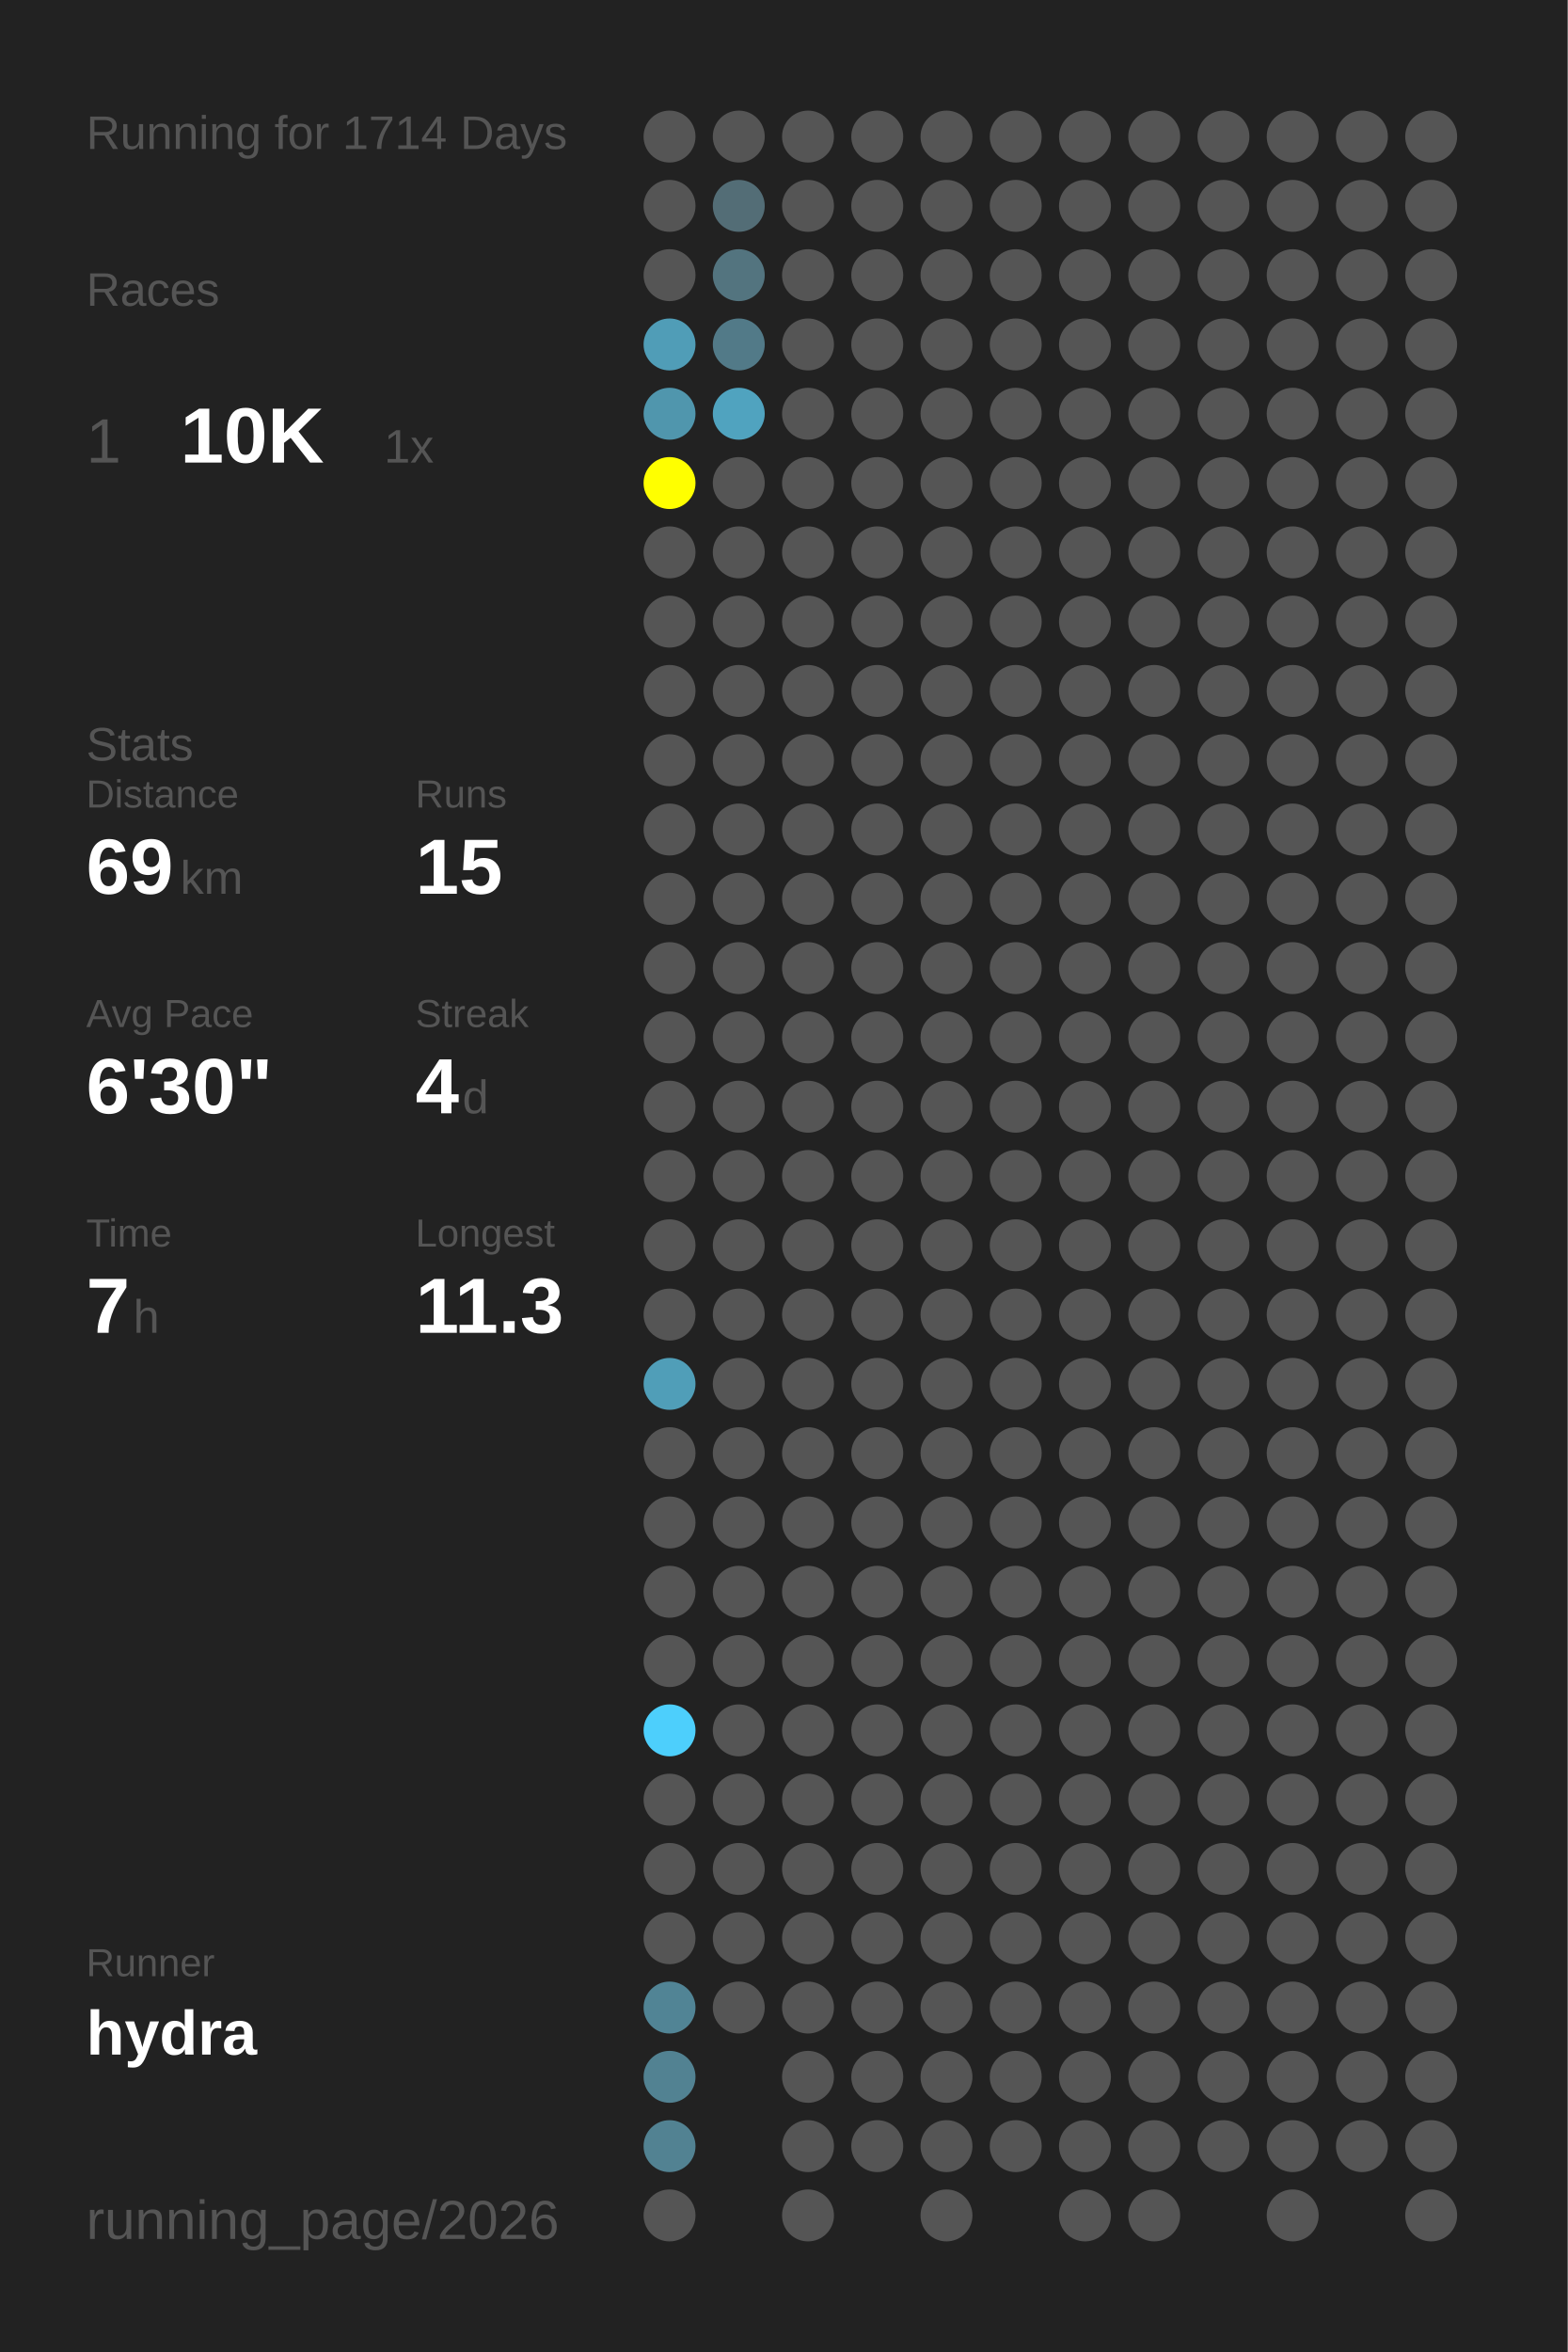
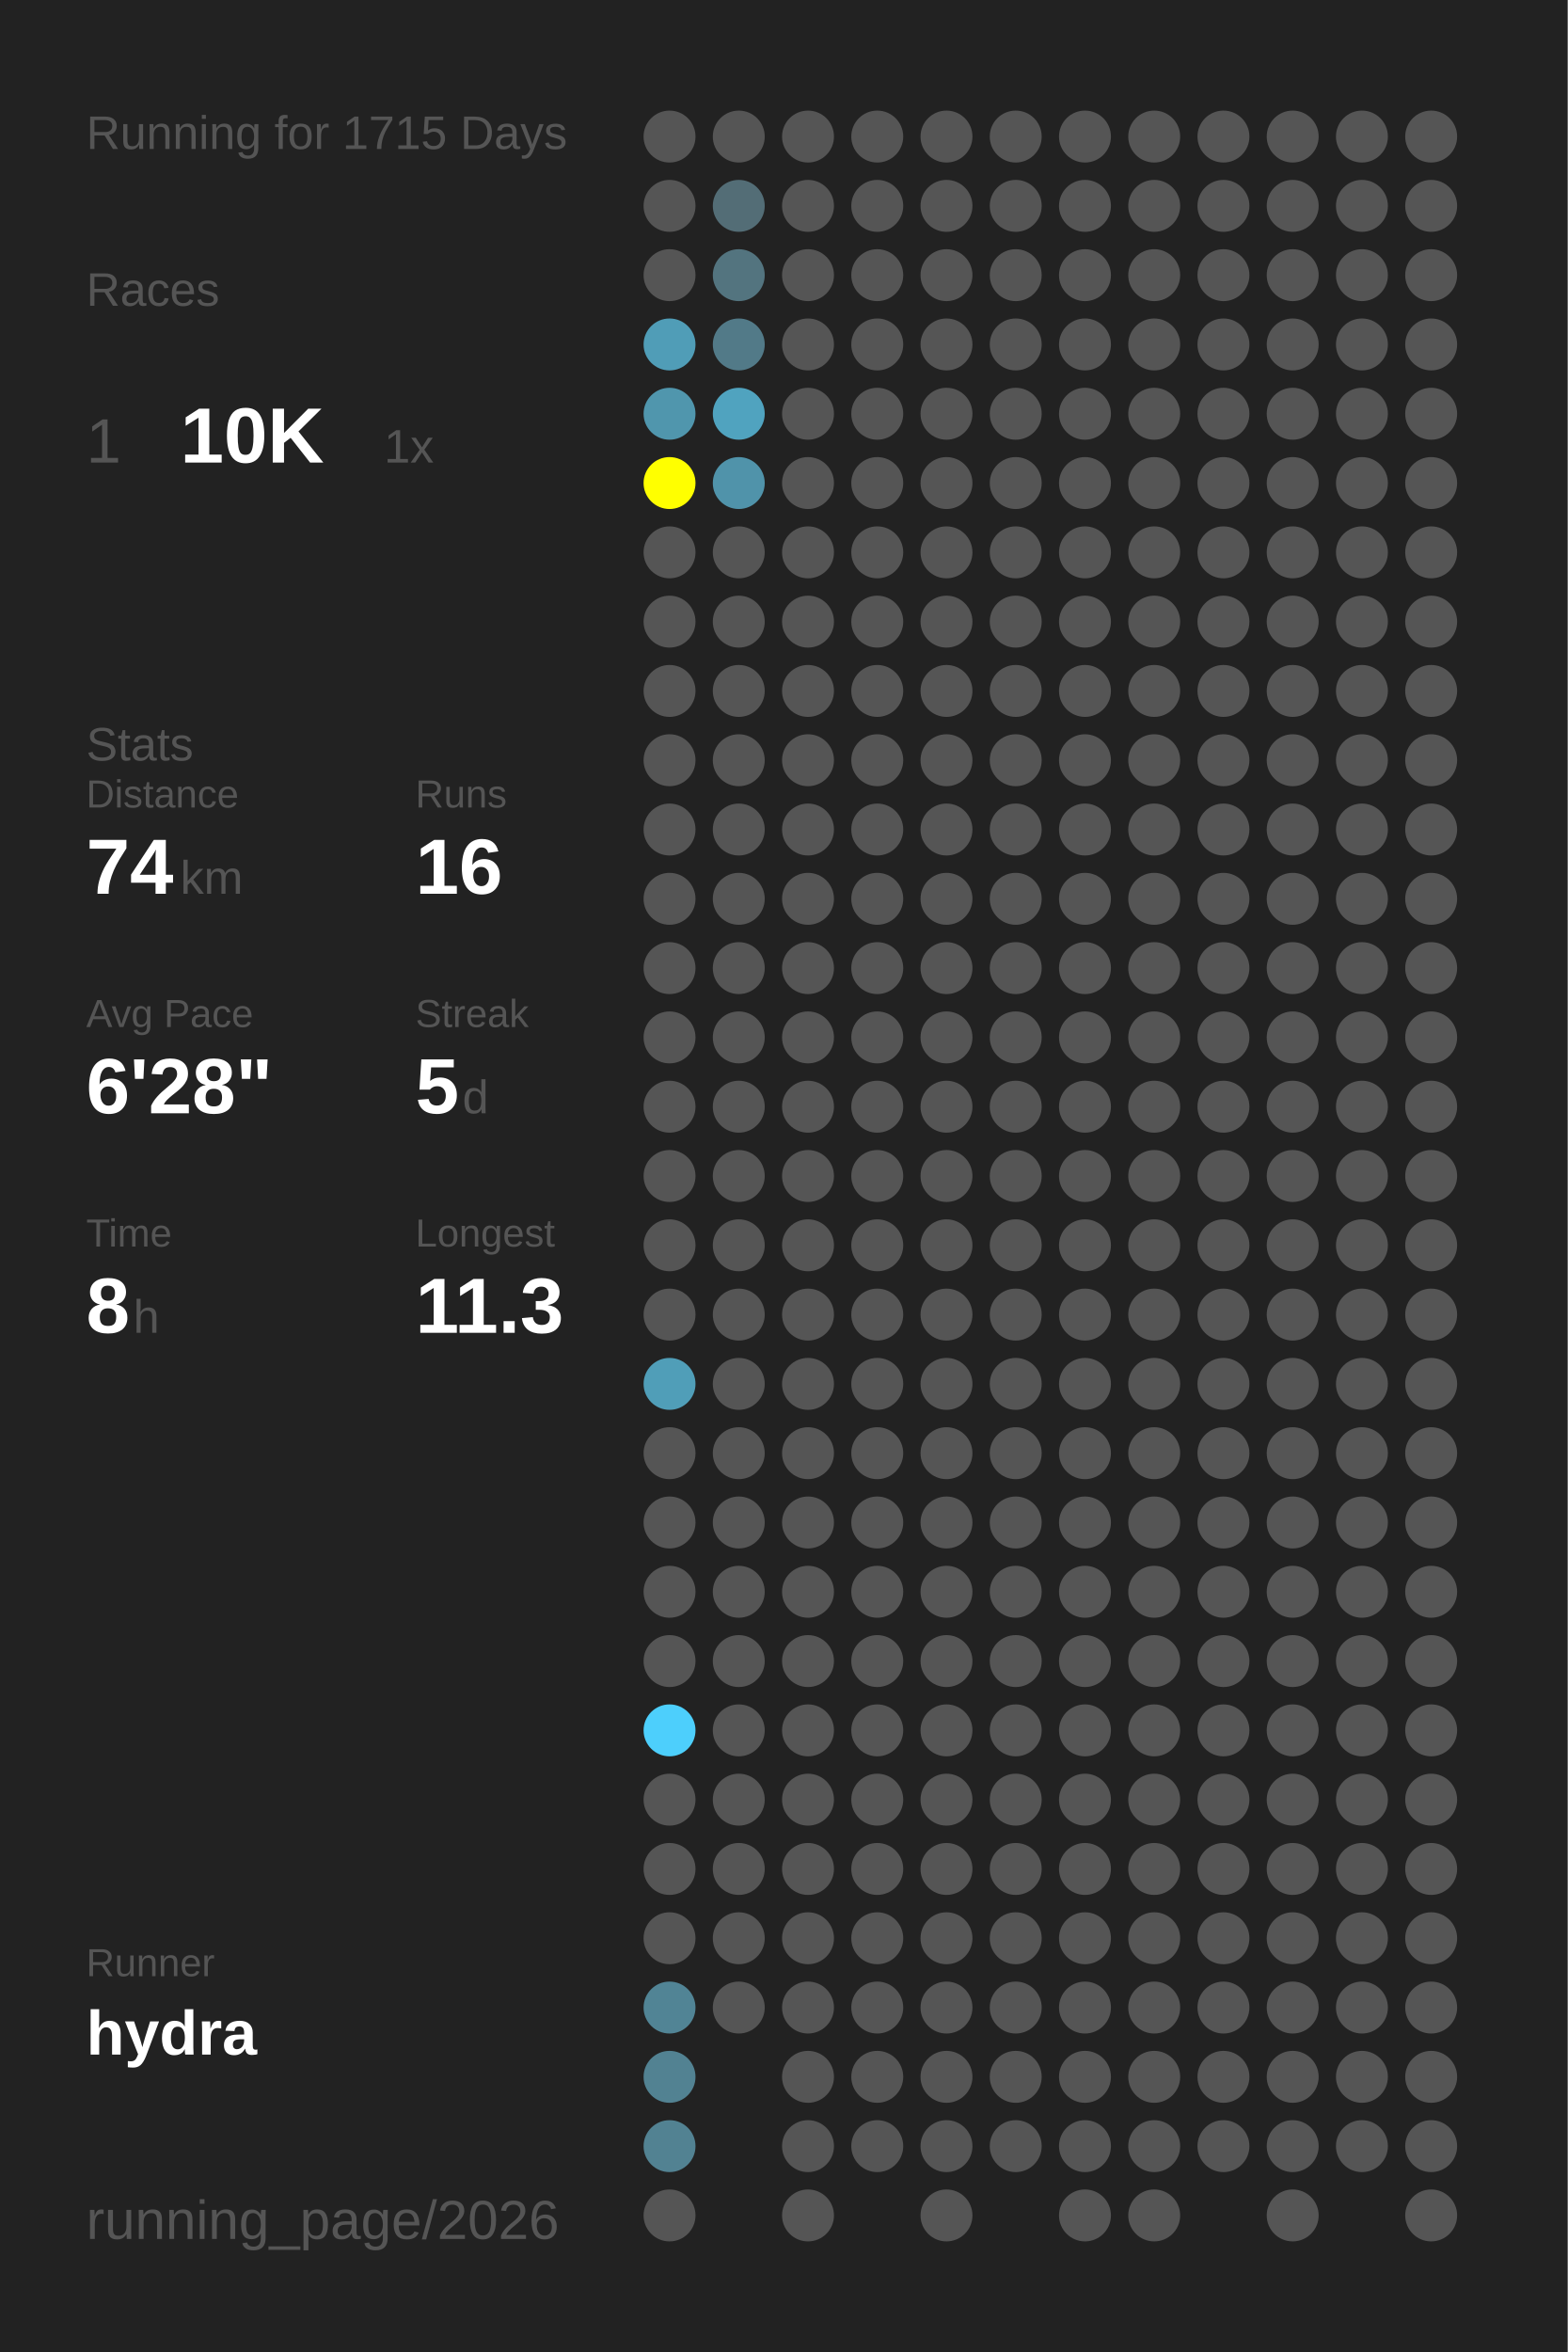
<svg xmlns="http://www.w3.org/2000/svg" baseProfile="full" height="300mm" version="1.1" viewBox="0,0,200,300" width="200mm">
  <defs />
  <rect fill="#222222" height="300" width="200" x="0" y="0" />
-   <text fill="#555555" style="font-size:6px; font-family:Arial;" x="11" y="19">Running for 1714 Days</text>
+   <text fill="#555555" style="font-size:6px; font-family:Arial;" x="11" y="19">Running for 1715 Days</text>
  <text fill="#555555" style="font-size:6px; font-family:Arial;" x="11" y="39">Races</text>
  <text fill="#555555" style="font-size:8px; font-family:Arial;" x="11" y="59">1</text>
  <text fill="#FFFFFF" style="font-size:10px; font-family:Arial; font-weight:bold;" x="23" y="59">10K</text>
  <text fill="#555555" style="font-size:6px; font-family:Arial;" x="49" y="59">1x</text>
  <text fill="#555555" style="font-size:6px; font-family:Arial;" x="11" y="97">Stats</text>
  <text fill="#555555" style="font-size:5px; font-family:Arial;" x="11" y="103">Distance</text>
-   <text fill="#FFFFFF" style="font-size:10px; font-family:Arial; font-weight:bold;" x="11" y="114">69</text>
+   <text fill="#FFFFFF" style="font-size:10px; font-family:Arial; font-weight:bold;" x="11" y="114">74</text>
  <text fill="#555555" style="font-size:6px; font-family:Arial;" x="23" y="114">km</text>
  <text fill="#555555" style="font-size:5px; font-family:Arial;" x="53" y="103">Runs</text>
-   <text fill="#FFFFFF" style="font-size:10px; font-family:Arial; font-weight:bold;" x="53" y="114">15</text>
+   <text fill="#FFFFFF" style="font-size:10px; font-family:Arial; font-weight:bold;" x="53" y="114">16</text>
  <text fill="#555555" style="font-size:5px; font-family:Arial;" x="11" y="131">Avg Pace</text>
-   <text fill="#FFFFFF" style="font-size:10px; font-family:Arial; font-weight:bold;" x="11" y="142">6'30"</text>
+   <text fill="#FFFFFF" style="font-size:10px; font-family:Arial; font-weight:bold;" x="11" y="142">6'28"</text>
  <text fill="#555555" style="font-size:5px; font-family:Arial;" x="53" y="131">Streak</text>
-   <text fill="#FFFFFF" style="font-size:10px; font-family:Arial; font-weight:bold;" x="53" y="142">4</text>
+   <text fill="#FFFFFF" style="font-size:10px; font-family:Arial; font-weight:bold;" x="53" y="142">5</text>
  <text fill="#555555" style="font-size:6px; font-family:Arial;" x="59" y="142">d</text>
  <text fill="#555555" style="font-size:5px; font-family:Arial;" x="11" y="159">Time</text>
-   <text fill="#FFFFFF" style="font-size:10px; font-family:Arial; font-weight:bold;" x="11" y="170">7</text>
+   <text fill="#FFFFFF" style="font-size:10px; font-family:Arial; font-weight:bold;" x="11" y="170">8</text>
  <text fill="#555555" style="font-size:6px; font-family:Arial;" x="17" y="170">h</text>
  <text fill="#555555" style="font-size:5px; font-family:Arial;" x="53" y="159">Longest</text>
  <text fill="#FFFFFF" style="font-size:10px; font-family:Arial; font-weight:bold;" x="53" y="170">11.3</text>
  <text fill="#555555" style="font-size:5px; font-family:Arial;" x="11" y="252.065">Runner</text>
  <text fill="#FFFFFF" style="font-size:8px; font-family:Arial; font-weight:bold;" x="11" y="262.065">hydra</text>
  <text fill="#555555" style="font-size:7px; font-family:Arial;" x="11" y="285.581">running_page/2026</text>
  <circle cx="85.417" cy="17.419" fill="#555555" r="3.312" />
  <circle cx="85.417" cy="26.258" fill="#555555" r="3.312" />
  <circle cx="85.417" cy="35.097" fill="#555555" r="3.312" />
  <circle cx="85.417" cy="43.935" fill="#509db7" r="3.312" />
  <circle cx="85.417" cy="52.774" fill="#5096ad" r="3.312" />
  <circle cx="85.417" cy="61.613" fill="#FFFF00" r="3.312" />
  <circle cx="85.417" cy="70.452" fill="#555555" r="3.312" />
  <circle cx="85.417" cy="79.29" fill="#555555" r="3.312" />
  <circle cx="85.417" cy="88.129" fill="#555555" r="3.312" />
  <circle cx="85.417" cy="96.968" fill="#555555" r="3.312" />
  <circle cx="85.417" cy="105.806" fill="#555555" r="3.312" />
  <circle cx="85.417" cy="114.645" fill="#555555" r="3.312" />
  <circle cx="85.417" cy="123.484" fill="#555555" r="3.312" />
  <circle cx="85.417" cy="132.323" fill="#555555" r="3.312" />
  <circle cx="85.417" cy="141.161" fill="#555555" r="3.312" />
  <circle cx="85.417" cy="150" fill="#555555" r="3.312" />
  <circle cx="85.417" cy="158.839" fill="#555555" r="3.312" />
  <circle cx="85.417" cy="167.677" fill="#555555" r="3.312" />
  <circle cx="85.417" cy="176.516" fill="#509eb8" r="3.312" />
  <circle cx="85.417" cy="185.355" fill="#555555" r="3.312" />
  <circle cx="85.417" cy="194.194" fill="#555555" r="3.312" />
  <circle cx="85.417" cy="203.032" fill="#555555" r="3.312" />
  <circle cx="85.417" cy="211.871" fill="#555555" r="3.312" />
  <circle cx="85.417" cy="220.71" fill="#4dcffc" r="3.312" />
  <circle cx="85.417" cy="229.548" fill="#555555" r="3.312" />
  <circle cx="85.417" cy="238.387" fill="#555555" r="3.312" />
  <circle cx="85.417" cy="247.226" fill="#555555" r="3.312" />
  <circle cx="85.417" cy="256.065" fill="#518495" r="3.312" />
  <circle cx="85.417" cy="264.903" fill="#528292" r="3.312" />
  <circle cx="85.417" cy="273.742" fill="#528292" r="3.312" />
  <circle cx="85.417" cy="282.581" fill="#555555" r="3.312" />
  <circle cx="94.25" cy="17.419" fill="#555555" r="3.312" />
  <circle cx="94.25" cy="26.258" fill="#536d76" r="3.312" />
  <circle cx="94.25" cy="35.097" fill="#53747f" r="3.312" />
  <circle cx="94.25" cy="43.935" fill="#527a88" r="3.312" />
  <circle cx="94.25" cy="52.774" fill="#50a3bf" r="3.312" />
-   <circle cx="94.25" cy="61.613" fill="#555555" r="3.312" />
+   <circle cx="94.25" cy="61.613" fill="#5093aa" r="3.312" />
  <circle cx="94.25" cy="70.452" fill="#555555" r="3.312" />
  <circle cx="94.25" cy="79.29" fill="#555555" r="3.312" />
  <circle cx="94.25" cy="88.129" fill="#555555" r="3.312" />
  <circle cx="94.25" cy="96.968" fill="#555555" r="3.312" />
  <circle cx="94.25" cy="105.806" fill="#555555" r="3.312" />
  <circle cx="94.25" cy="114.645" fill="#555555" r="3.312" />
  <circle cx="94.25" cy="123.484" fill="#555555" r="3.312" />
  <circle cx="94.25" cy="132.323" fill="#555555" r="3.312" />
  <circle cx="94.25" cy="141.161" fill="#555555" r="3.312" />
  <circle cx="94.25" cy="150" fill="#555555" r="3.312" />
  <circle cx="94.25" cy="158.839" fill="#555555" r="3.312" />
  <circle cx="94.25" cy="167.677" fill="#555555" r="3.312" />
  <circle cx="94.25" cy="176.516" fill="#555555" r="3.312" />
  <circle cx="94.25" cy="185.355" fill="#555555" r="3.312" />
  <circle cx="94.25" cy="194.194" fill="#555555" r="3.312" />
  <circle cx="94.25" cy="203.032" fill="#555555" r="3.312" />
  <circle cx="94.25" cy="211.871" fill="#555555" r="3.312" />
  <circle cx="94.25" cy="220.71" fill="#555555" r="3.312" />
  <circle cx="94.25" cy="229.548" fill="#555555" r="3.312" />
  <circle cx="94.25" cy="238.387" fill="#555555" r="3.312" />
  <circle cx="94.25" cy="247.226" fill="#555555" r="3.312" />
  <circle cx="94.25" cy="256.065" fill="#555555" r="3.312" />
  <circle cx="103.083" cy="17.419" fill="#555555" r="3.312" />
  <circle cx="103.083" cy="26.258" fill="#555555" r="3.312" />
  <circle cx="103.083" cy="35.097" fill="#555555" r="3.312" />
  <circle cx="103.083" cy="43.935" fill="#555555" r="3.312" />
  <circle cx="103.083" cy="52.774" fill="#555555" r="3.312" />
  <circle cx="103.083" cy="61.613" fill="#555555" r="3.312" />
  <circle cx="103.083" cy="70.452" fill="#555555" r="3.312" />
  <circle cx="103.083" cy="79.29" fill="#555555" r="3.312" />
  <circle cx="103.083" cy="88.129" fill="#555555" r="3.312" />
  <circle cx="103.083" cy="96.968" fill="#555555" r="3.312" />
  <circle cx="103.083" cy="105.806" fill="#555555" r="3.312" />
  <circle cx="103.083" cy="114.645" fill="#555555" r="3.312" />
  <circle cx="103.083" cy="123.484" fill="#555555" r="3.312" />
  <circle cx="103.083" cy="132.323" fill="#555555" r="3.312" />
  <circle cx="103.083" cy="141.161" fill="#555555" r="3.312" />
  <circle cx="103.083" cy="150" fill="#555555" r="3.312" />
  <circle cx="103.083" cy="158.839" fill="#555555" r="3.312" />
  <circle cx="103.083" cy="167.677" fill="#555555" r="3.312" />
  <circle cx="103.083" cy="176.516" fill="#555555" r="3.312" />
  <circle cx="103.083" cy="185.355" fill="#555555" r="3.312" />
  <circle cx="103.083" cy="194.194" fill="#555555" r="3.312" />
  <circle cx="103.083" cy="203.032" fill="#555555" r="3.312" />
  <circle cx="103.083" cy="211.871" fill="#555555" r="3.312" />
  <circle cx="103.083" cy="220.71" fill="#555555" r="3.312" />
  <circle cx="103.083" cy="229.548" fill="#555555" r="3.312" />
  <circle cx="103.083" cy="238.387" fill="#555555" r="3.312" />
  <circle cx="103.083" cy="247.226" fill="#555555" r="3.312" />
  <circle cx="103.083" cy="256.065" fill="#555555" r="3.312" />
  <circle cx="103.083" cy="264.903" fill="#555555" r="3.312" />
  <circle cx="103.083" cy="273.742" fill="#555555" r="3.312" />
  <circle cx="103.083" cy="282.581" fill="#555555" r="3.312" />
  <circle cx="111.917" cy="17.419" fill="#555555" r="3.312" />
  <circle cx="111.917" cy="26.258" fill="#555555" r="3.312" />
  <circle cx="111.917" cy="35.097" fill="#555555" r="3.312" />
  <circle cx="111.917" cy="43.935" fill="#555555" r="3.312" />
  <circle cx="111.917" cy="52.774" fill="#555555" r="3.312" />
  <circle cx="111.917" cy="61.613" fill="#555555" r="3.312" />
  <circle cx="111.917" cy="70.452" fill="#555555" r="3.312" />
  <circle cx="111.917" cy="79.29" fill="#555555" r="3.312" />
  <circle cx="111.917" cy="88.129" fill="#555555" r="3.312" />
  <circle cx="111.917" cy="96.968" fill="#555555" r="3.312" />
  <circle cx="111.917" cy="105.806" fill="#555555" r="3.312" />
  <circle cx="111.917" cy="114.645" fill="#555555" r="3.312" />
  <circle cx="111.917" cy="123.484" fill="#555555" r="3.312" />
  <circle cx="111.917" cy="132.323" fill="#555555" r="3.312" />
  <circle cx="111.917" cy="141.161" fill="#555555" r="3.312" />
  <circle cx="111.917" cy="150" fill="#555555" r="3.312" />
  <circle cx="111.917" cy="158.839" fill="#555555" r="3.312" />
  <circle cx="111.917" cy="167.677" fill="#555555" r="3.312" />
  <circle cx="111.917" cy="176.516" fill="#555555" r="3.312" />
  <circle cx="111.917" cy="185.355" fill="#555555" r="3.312" />
  <circle cx="111.917" cy="194.194" fill="#555555" r="3.312" />
  <circle cx="111.917" cy="203.032" fill="#555555" r="3.312" />
  <circle cx="111.917" cy="211.871" fill="#555555" r="3.312" />
  <circle cx="111.917" cy="220.71" fill="#555555" r="3.312" />
  <circle cx="111.917" cy="229.548" fill="#555555" r="3.312" />
  <circle cx="111.917" cy="238.387" fill="#555555" r="3.312" />
  <circle cx="111.917" cy="247.226" fill="#555555" r="3.312" />
  <circle cx="111.917" cy="256.065" fill="#555555" r="3.312" />
  <circle cx="111.917" cy="264.903" fill="#555555" r="3.312" />
  <circle cx="111.917" cy="273.742" fill="#555555" r="3.312" />
  <circle cx="120.75" cy="17.419" fill="#555555" r="3.312" />
  <circle cx="120.75" cy="26.258" fill="#555555" r="3.312" />
  <circle cx="120.75" cy="35.097" fill="#555555" r="3.312" />
  <circle cx="120.75" cy="43.935" fill="#555555" r="3.312" />
  <circle cx="120.75" cy="52.774" fill="#555555" r="3.312" />
  <circle cx="120.75" cy="61.613" fill="#555555" r="3.312" />
  <circle cx="120.75" cy="70.452" fill="#555555" r="3.312" />
  <circle cx="120.75" cy="79.29" fill="#555555" r="3.312" />
  <circle cx="120.75" cy="88.129" fill="#555555" r="3.312" />
  <circle cx="120.75" cy="96.968" fill="#555555" r="3.312" />
  <circle cx="120.75" cy="105.806" fill="#555555" r="3.312" />
  <circle cx="120.75" cy="114.645" fill="#555555" r="3.312" />
  <circle cx="120.75" cy="123.484" fill="#555555" r="3.312" />
  <circle cx="120.75" cy="132.323" fill="#555555" r="3.312" />
  <circle cx="120.75" cy="141.161" fill="#555555" r="3.312" />
  <circle cx="120.75" cy="150" fill="#555555" r="3.312" />
  <circle cx="120.75" cy="158.839" fill="#555555" r="3.312" />
  <circle cx="120.75" cy="167.677" fill="#555555" r="3.312" />
  <circle cx="120.75" cy="176.516" fill="#555555" r="3.312" />
  <circle cx="120.75" cy="185.355" fill="#555555" r="3.312" />
  <circle cx="120.75" cy="194.194" fill="#555555" r="3.312" />
  <circle cx="120.75" cy="203.032" fill="#555555" r="3.312" />
  <circle cx="120.75" cy="211.871" fill="#555555" r="3.312" />
  <circle cx="120.75" cy="220.71" fill="#555555" r="3.312" />
  <circle cx="120.75" cy="229.548" fill="#555555" r="3.312" />
  <circle cx="120.75" cy="238.387" fill="#555555" r="3.312" />
  <circle cx="120.75" cy="247.226" fill="#555555" r="3.312" />
  <circle cx="120.75" cy="256.065" fill="#555555" r="3.312" />
  <circle cx="120.75" cy="264.903" fill="#555555" r="3.312" />
  <circle cx="120.75" cy="273.742" fill="#555555" r="3.312" />
  <circle cx="120.75" cy="282.581" fill="#555555" r="3.312" />
  <circle cx="129.583" cy="17.419" fill="#555555" r="3.312" />
  <circle cx="129.583" cy="26.258" fill="#555555" r="3.312" />
  <circle cx="129.583" cy="35.097" fill="#555555" r="3.312" />
  <circle cx="129.583" cy="43.935" fill="#555555" r="3.312" />
  <circle cx="129.583" cy="52.774" fill="#555555" r="3.312" />
  <circle cx="129.583" cy="61.613" fill="#555555" r="3.312" />
  <circle cx="129.583" cy="70.452" fill="#555555" r="3.312" />
  <circle cx="129.583" cy="79.29" fill="#555555" r="3.312" />
  <circle cx="129.583" cy="88.129" fill="#555555" r="3.312" />
  <circle cx="129.583" cy="96.968" fill="#555555" r="3.312" />
  <circle cx="129.583" cy="105.806" fill="#555555" r="3.312" />
  <circle cx="129.583" cy="114.645" fill="#555555" r="3.312" />
  <circle cx="129.583" cy="123.484" fill="#555555" r="3.312" />
  <circle cx="129.583" cy="132.323" fill="#555555" r="3.312" />
  <circle cx="129.583" cy="141.161" fill="#555555" r="3.312" />
  <circle cx="129.583" cy="150" fill="#555555" r="3.312" />
  <circle cx="129.583" cy="158.839" fill="#555555" r="3.312" />
  <circle cx="129.583" cy="167.677" fill="#555555" r="3.312" />
  <circle cx="129.583" cy="176.516" fill="#555555" r="3.312" />
  <circle cx="129.583" cy="185.355" fill="#555555" r="3.312" />
  <circle cx="129.583" cy="194.194" fill="#555555" r="3.312" />
  <circle cx="129.583" cy="203.032" fill="#555555" r="3.312" />
  <circle cx="129.583" cy="211.871" fill="#555555" r="3.312" />
  <circle cx="129.583" cy="220.71" fill="#555555" r="3.312" />
  <circle cx="129.583" cy="229.548" fill="#555555" r="3.312" />
  <circle cx="129.583" cy="238.387" fill="#555555" r="3.312" />
  <circle cx="129.583" cy="247.226" fill="#555555" r="3.312" />
  <circle cx="129.583" cy="256.065" fill="#555555" r="3.312" />
  <circle cx="129.583" cy="264.903" fill="#555555" r="3.312" />
  <circle cx="129.583" cy="273.742" fill="#555555" r="3.312" />
  <circle cx="138.417" cy="17.419" fill="#555555" r="3.312" />
  <circle cx="138.417" cy="26.258" fill="#555555" r="3.312" />
  <circle cx="138.417" cy="35.097" fill="#555555" r="3.312" />
  <circle cx="138.417" cy="43.935" fill="#555555" r="3.312" />
  <circle cx="138.417" cy="52.774" fill="#555555" r="3.312" />
  <circle cx="138.417" cy="61.613" fill="#555555" r="3.312" />
  <circle cx="138.417" cy="70.452" fill="#555555" r="3.312" />
  <circle cx="138.417" cy="79.29" fill="#555555" r="3.312" />
  <circle cx="138.417" cy="88.129" fill="#555555" r="3.312" />
  <circle cx="138.417" cy="96.968" fill="#555555" r="3.312" />
  <circle cx="138.417" cy="105.806" fill="#555555" r="3.312" />
  <circle cx="138.417" cy="114.645" fill="#555555" r="3.312" />
  <circle cx="138.417" cy="123.484" fill="#555555" r="3.312" />
  <circle cx="138.417" cy="132.323" fill="#555555" r="3.312" />
  <circle cx="138.417" cy="141.161" fill="#555555" r="3.312" />
  <circle cx="138.417" cy="150" fill="#555555" r="3.312" />
  <circle cx="138.417" cy="158.839" fill="#555555" r="3.312" />
  <circle cx="138.417" cy="167.677" fill="#555555" r="3.312" />
  <circle cx="138.417" cy="176.516" fill="#555555" r="3.312" />
  <circle cx="138.417" cy="185.355" fill="#555555" r="3.312" />
  <circle cx="138.417" cy="194.194" fill="#555555" r="3.312" />
  <circle cx="138.417" cy="203.032" fill="#555555" r="3.312" />
  <circle cx="138.417" cy="211.871" fill="#555555" r="3.312" />
  <circle cx="138.417" cy="220.71" fill="#555555" r="3.312" />
  <circle cx="138.417" cy="229.548" fill="#555555" r="3.312" />
  <circle cx="138.417" cy="238.387" fill="#555555" r="3.312" />
  <circle cx="138.417" cy="247.226" fill="#555555" r="3.312" />
  <circle cx="138.417" cy="256.065" fill="#555555" r="3.312" />
  <circle cx="138.417" cy="264.903" fill="#555555" r="3.312" />
  <circle cx="138.417" cy="273.742" fill="#555555" r="3.312" />
  <circle cx="138.417" cy="282.581" fill="#555555" r="3.312" />
  <circle cx="147.25" cy="17.419" fill="#555555" r="3.312" />
  <circle cx="147.25" cy="26.258" fill="#555555" r="3.312" />
  <circle cx="147.25" cy="35.097" fill="#555555" r="3.312" />
  <circle cx="147.25" cy="43.935" fill="#555555" r="3.312" />
  <circle cx="147.25" cy="52.774" fill="#555555" r="3.312" />
  <circle cx="147.25" cy="61.613" fill="#555555" r="3.312" />
  <circle cx="147.25" cy="70.452" fill="#555555" r="3.312" />
  <circle cx="147.25" cy="79.29" fill="#555555" r="3.312" />
  <circle cx="147.25" cy="88.129" fill="#555555" r="3.312" />
  <circle cx="147.25" cy="96.968" fill="#555555" r="3.312" />
  <circle cx="147.25" cy="105.806" fill="#555555" r="3.312" />
  <circle cx="147.25" cy="114.645" fill="#555555" r="3.312" />
  <circle cx="147.25" cy="123.484" fill="#555555" r="3.312" />
  <circle cx="147.25" cy="132.323" fill="#555555" r="3.312" />
  <circle cx="147.25" cy="141.161" fill="#555555" r="3.312" />
  <circle cx="147.25" cy="150" fill="#555555" r="3.312" />
  <circle cx="147.25" cy="158.839" fill="#555555" r="3.312" />
  <circle cx="147.25" cy="167.677" fill="#555555" r="3.312" />
  <circle cx="147.25" cy="176.516" fill="#555555" r="3.312" />
  <circle cx="147.25" cy="185.355" fill="#555555" r="3.312" />
  <circle cx="147.25" cy="194.194" fill="#555555" r="3.312" />
  <circle cx="147.25" cy="203.032" fill="#555555" r="3.312" />
  <circle cx="147.25" cy="211.871" fill="#555555" r="3.312" />
  <circle cx="147.25" cy="220.71" fill="#555555" r="3.312" />
  <circle cx="147.25" cy="229.548" fill="#555555" r="3.312" />
  <circle cx="147.25" cy="238.387" fill="#555555" r="3.312" />
  <circle cx="147.25" cy="247.226" fill="#555555" r="3.312" />
  <circle cx="147.25" cy="256.065" fill="#555555" r="3.312" />
  <circle cx="147.25" cy="264.903" fill="#555555" r="3.312" />
  <circle cx="147.25" cy="273.742" fill="#555555" r="3.312" />
  <circle cx="147.25" cy="282.581" fill="#555555" r="3.312" />
  <circle cx="156.083" cy="17.419" fill="#555555" r="3.312" />
  <circle cx="156.083" cy="26.258" fill="#555555" r="3.312" />
  <circle cx="156.083" cy="35.097" fill="#555555" r="3.312" />
  <circle cx="156.083" cy="43.935" fill="#555555" r="3.312" />
  <circle cx="156.083" cy="52.774" fill="#555555" r="3.312" />
  <circle cx="156.083" cy="61.613" fill="#555555" r="3.312" />
  <circle cx="156.083" cy="70.452" fill="#555555" r="3.312" />
  <circle cx="156.083" cy="79.29" fill="#555555" r="3.312" />
  <circle cx="156.083" cy="88.129" fill="#555555" r="3.312" />
  <circle cx="156.083" cy="96.968" fill="#555555" r="3.312" />
  <circle cx="156.083" cy="105.806" fill="#555555" r="3.312" />
  <circle cx="156.083" cy="114.645" fill="#555555" r="3.312" />
  <circle cx="156.083" cy="123.484" fill="#555555" r="3.312" />
  <circle cx="156.083" cy="132.323" fill="#555555" r="3.312" />
  <circle cx="156.083" cy="141.161" fill="#555555" r="3.312" />
  <circle cx="156.083" cy="150" fill="#555555" r="3.312" />
  <circle cx="156.083" cy="158.839" fill="#555555" r="3.312" />
  <circle cx="156.083" cy="167.677" fill="#555555" r="3.312" />
  <circle cx="156.083" cy="176.516" fill="#555555" r="3.312" />
  <circle cx="156.083" cy="185.355" fill="#555555" r="3.312" />
  <circle cx="156.083" cy="194.194" fill="#555555" r="3.312" />
  <circle cx="156.083" cy="203.032" fill="#555555" r="3.312" />
  <circle cx="156.083" cy="211.871" fill="#555555" r="3.312" />
  <circle cx="156.083" cy="220.71" fill="#555555" r="3.312" />
  <circle cx="156.083" cy="229.548" fill="#555555" r="3.312" />
  <circle cx="156.083" cy="238.387" fill="#555555" r="3.312" />
  <circle cx="156.083" cy="247.226" fill="#555555" r="3.312" />
  <circle cx="156.083" cy="256.065" fill="#555555" r="3.312" />
  <circle cx="156.083" cy="264.903" fill="#555555" r="3.312" />
  <circle cx="156.083" cy="273.742" fill="#555555" r="3.312" />
  <circle cx="164.917" cy="17.419" fill="#555555" r="3.312" />
  <circle cx="164.917" cy="26.258" fill="#555555" r="3.312" />
  <circle cx="164.917" cy="35.097" fill="#555555" r="3.312" />
  <circle cx="164.917" cy="43.935" fill="#555555" r="3.312" />
  <circle cx="164.917" cy="52.774" fill="#555555" r="3.312" />
  <circle cx="164.917" cy="61.613" fill="#555555" r="3.312" />
  <circle cx="164.917" cy="70.452" fill="#555555" r="3.312" />
  <circle cx="164.917" cy="79.29" fill="#555555" r="3.312" />
  <circle cx="164.917" cy="88.129" fill="#555555" r="3.312" />
  <circle cx="164.917" cy="96.968" fill="#555555" r="3.312" />
  <circle cx="164.917" cy="105.806" fill="#555555" r="3.312" />
  <circle cx="164.917" cy="114.645" fill="#555555" r="3.312" />
  <circle cx="164.917" cy="123.484" fill="#555555" r="3.312" />
  <circle cx="164.917" cy="132.323" fill="#555555" r="3.312" />
  <circle cx="164.917" cy="141.161" fill="#555555" r="3.312" />
  <circle cx="164.917" cy="150" fill="#555555" r="3.312" />
  <circle cx="164.917" cy="158.839" fill="#555555" r="3.312" />
  <circle cx="164.917" cy="167.677" fill="#555555" r="3.312" />
  <circle cx="164.917" cy="176.516" fill="#555555" r="3.312" />
  <circle cx="164.917" cy="185.355" fill="#555555" r="3.312" />
  <circle cx="164.917" cy="194.194" fill="#555555" r="3.312" />
  <circle cx="164.917" cy="203.032" fill="#555555" r="3.312" />
  <circle cx="164.917" cy="211.871" fill="#555555" r="3.312" />
  <circle cx="164.917" cy="220.71" fill="#555555" r="3.312" />
  <circle cx="164.917" cy="229.548" fill="#555555" r="3.312" />
  <circle cx="164.917" cy="238.387" fill="#555555" r="3.312" />
  <circle cx="164.917" cy="247.226" fill="#555555" r="3.312" />
  <circle cx="164.917" cy="256.065" fill="#555555" r="3.312" />
  <circle cx="164.917" cy="264.903" fill="#555555" r="3.312" />
  <circle cx="164.917" cy="273.742" fill="#555555" r="3.312" />
  <circle cx="164.917" cy="282.581" fill="#555555" r="3.312" />
  <circle cx="173.75" cy="17.419" fill="#555555" r="3.312" />
  <circle cx="173.75" cy="26.258" fill="#555555" r="3.312" />
  <circle cx="173.75" cy="35.097" fill="#555555" r="3.312" />
  <circle cx="173.75" cy="43.935" fill="#555555" r="3.312" />
  <circle cx="173.75" cy="52.774" fill="#555555" r="3.312" />
  <circle cx="173.75" cy="61.613" fill="#555555" r="3.312" />
  <circle cx="173.75" cy="70.452" fill="#555555" r="3.312" />
  <circle cx="173.75" cy="79.29" fill="#555555" r="3.312" />
  <circle cx="173.75" cy="88.129" fill="#555555" r="3.312" />
  <circle cx="173.75" cy="96.968" fill="#555555" r="3.312" />
  <circle cx="173.75" cy="105.806" fill="#555555" r="3.312" />
  <circle cx="173.75" cy="114.645" fill="#555555" r="3.312" />
  <circle cx="173.75" cy="123.484" fill="#555555" r="3.312" />
  <circle cx="173.75" cy="132.323" fill="#555555" r="3.312" />
  <circle cx="173.75" cy="141.161" fill="#555555" r="3.312" />
  <circle cx="173.75" cy="150" fill="#555555" r="3.312" />
  <circle cx="173.75" cy="158.839" fill="#555555" r="3.312" />
  <circle cx="173.75" cy="167.677" fill="#555555" r="3.312" />
  <circle cx="173.75" cy="176.516" fill="#555555" r="3.312" />
  <circle cx="173.75" cy="185.355" fill="#555555" r="3.312" />
  <circle cx="173.75" cy="194.194" fill="#555555" r="3.312" />
  <circle cx="173.75" cy="203.032" fill="#555555" r="3.312" />
  <circle cx="173.75" cy="211.871" fill="#555555" r="3.312" />
  <circle cx="173.75" cy="220.71" fill="#555555" r="3.312" />
  <circle cx="173.75" cy="229.548" fill="#555555" r="3.312" />
  <circle cx="173.75" cy="238.387" fill="#555555" r="3.312" />
  <circle cx="173.75" cy="247.226" fill="#555555" r="3.312" />
  <circle cx="173.75" cy="256.065" fill="#555555" r="3.312" />
  <circle cx="173.75" cy="264.903" fill="#555555" r="3.312" />
  <circle cx="173.75" cy="273.742" fill="#555555" r="3.312" />
  <circle cx="182.583" cy="17.419" fill="#555555" r="3.312" />
  <circle cx="182.583" cy="26.258" fill="#555555" r="3.312" />
  <circle cx="182.583" cy="35.097" fill="#555555" r="3.312" />
  <circle cx="182.583" cy="43.935" fill="#555555" r="3.312" />
  <circle cx="182.583" cy="52.774" fill="#555555" r="3.312" />
  <circle cx="182.583" cy="61.613" fill="#555555" r="3.312" />
  <circle cx="182.583" cy="70.452" fill="#555555" r="3.312" />
  <circle cx="182.583" cy="79.29" fill="#555555" r="3.312" />
  <circle cx="182.583" cy="88.129" fill="#555555" r="3.312" />
  <circle cx="182.583" cy="96.968" fill="#555555" r="3.312" />
  <circle cx="182.583" cy="105.806" fill="#555555" r="3.312" />
  <circle cx="182.583" cy="114.645" fill="#555555" r="3.312" />
  <circle cx="182.583" cy="123.484" fill="#555555" r="3.312" />
  <circle cx="182.583" cy="132.323" fill="#555555" r="3.312" />
  <circle cx="182.583" cy="141.161" fill="#555555" r="3.312" />
  <circle cx="182.583" cy="150" fill="#555555" r="3.312" />
  <circle cx="182.583" cy="158.839" fill="#555555" r="3.312" />
  <circle cx="182.583" cy="167.677" fill="#555555" r="3.312" />
  <circle cx="182.583" cy="176.516" fill="#555555" r="3.312" />
  <circle cx="182.583" cy="185.355" fill="#555555" r="3.312" />
  <circle cx="182.583" cy="194.194" fill="#555555" r="3.312" />
  <circle cx="182.583" cy="203.032" fill="#555555" r="3.312" />
  <circle cx="182.583" cy="211.871" fill="#555555" r="3.312" />
  <circle cx="182.583" cy="220.71" fill="#555555" r="3.312" />
  <circle cx="182.583" cy="229.548" fill="#555555" r="3.312" />
  <circle cx="182.583" cy="238.387" fill="#555555" r="3.312" />
  <circle cx="182.583" cy="247.226" fill="#555555" r="3.312" />
  <circle cx="182.583" cy="256.065" fill="#555555" r="3.312" />
  <circle cx="182.583" cy="264.903" fill="#555555" r="3.312" />
  <circle cx="182.583" cy="273.742" fill="#555555" r="3.312" />
  <circle cx="182.583" cy="282.581" fill="#555555" r="3.312" />
</svg>
